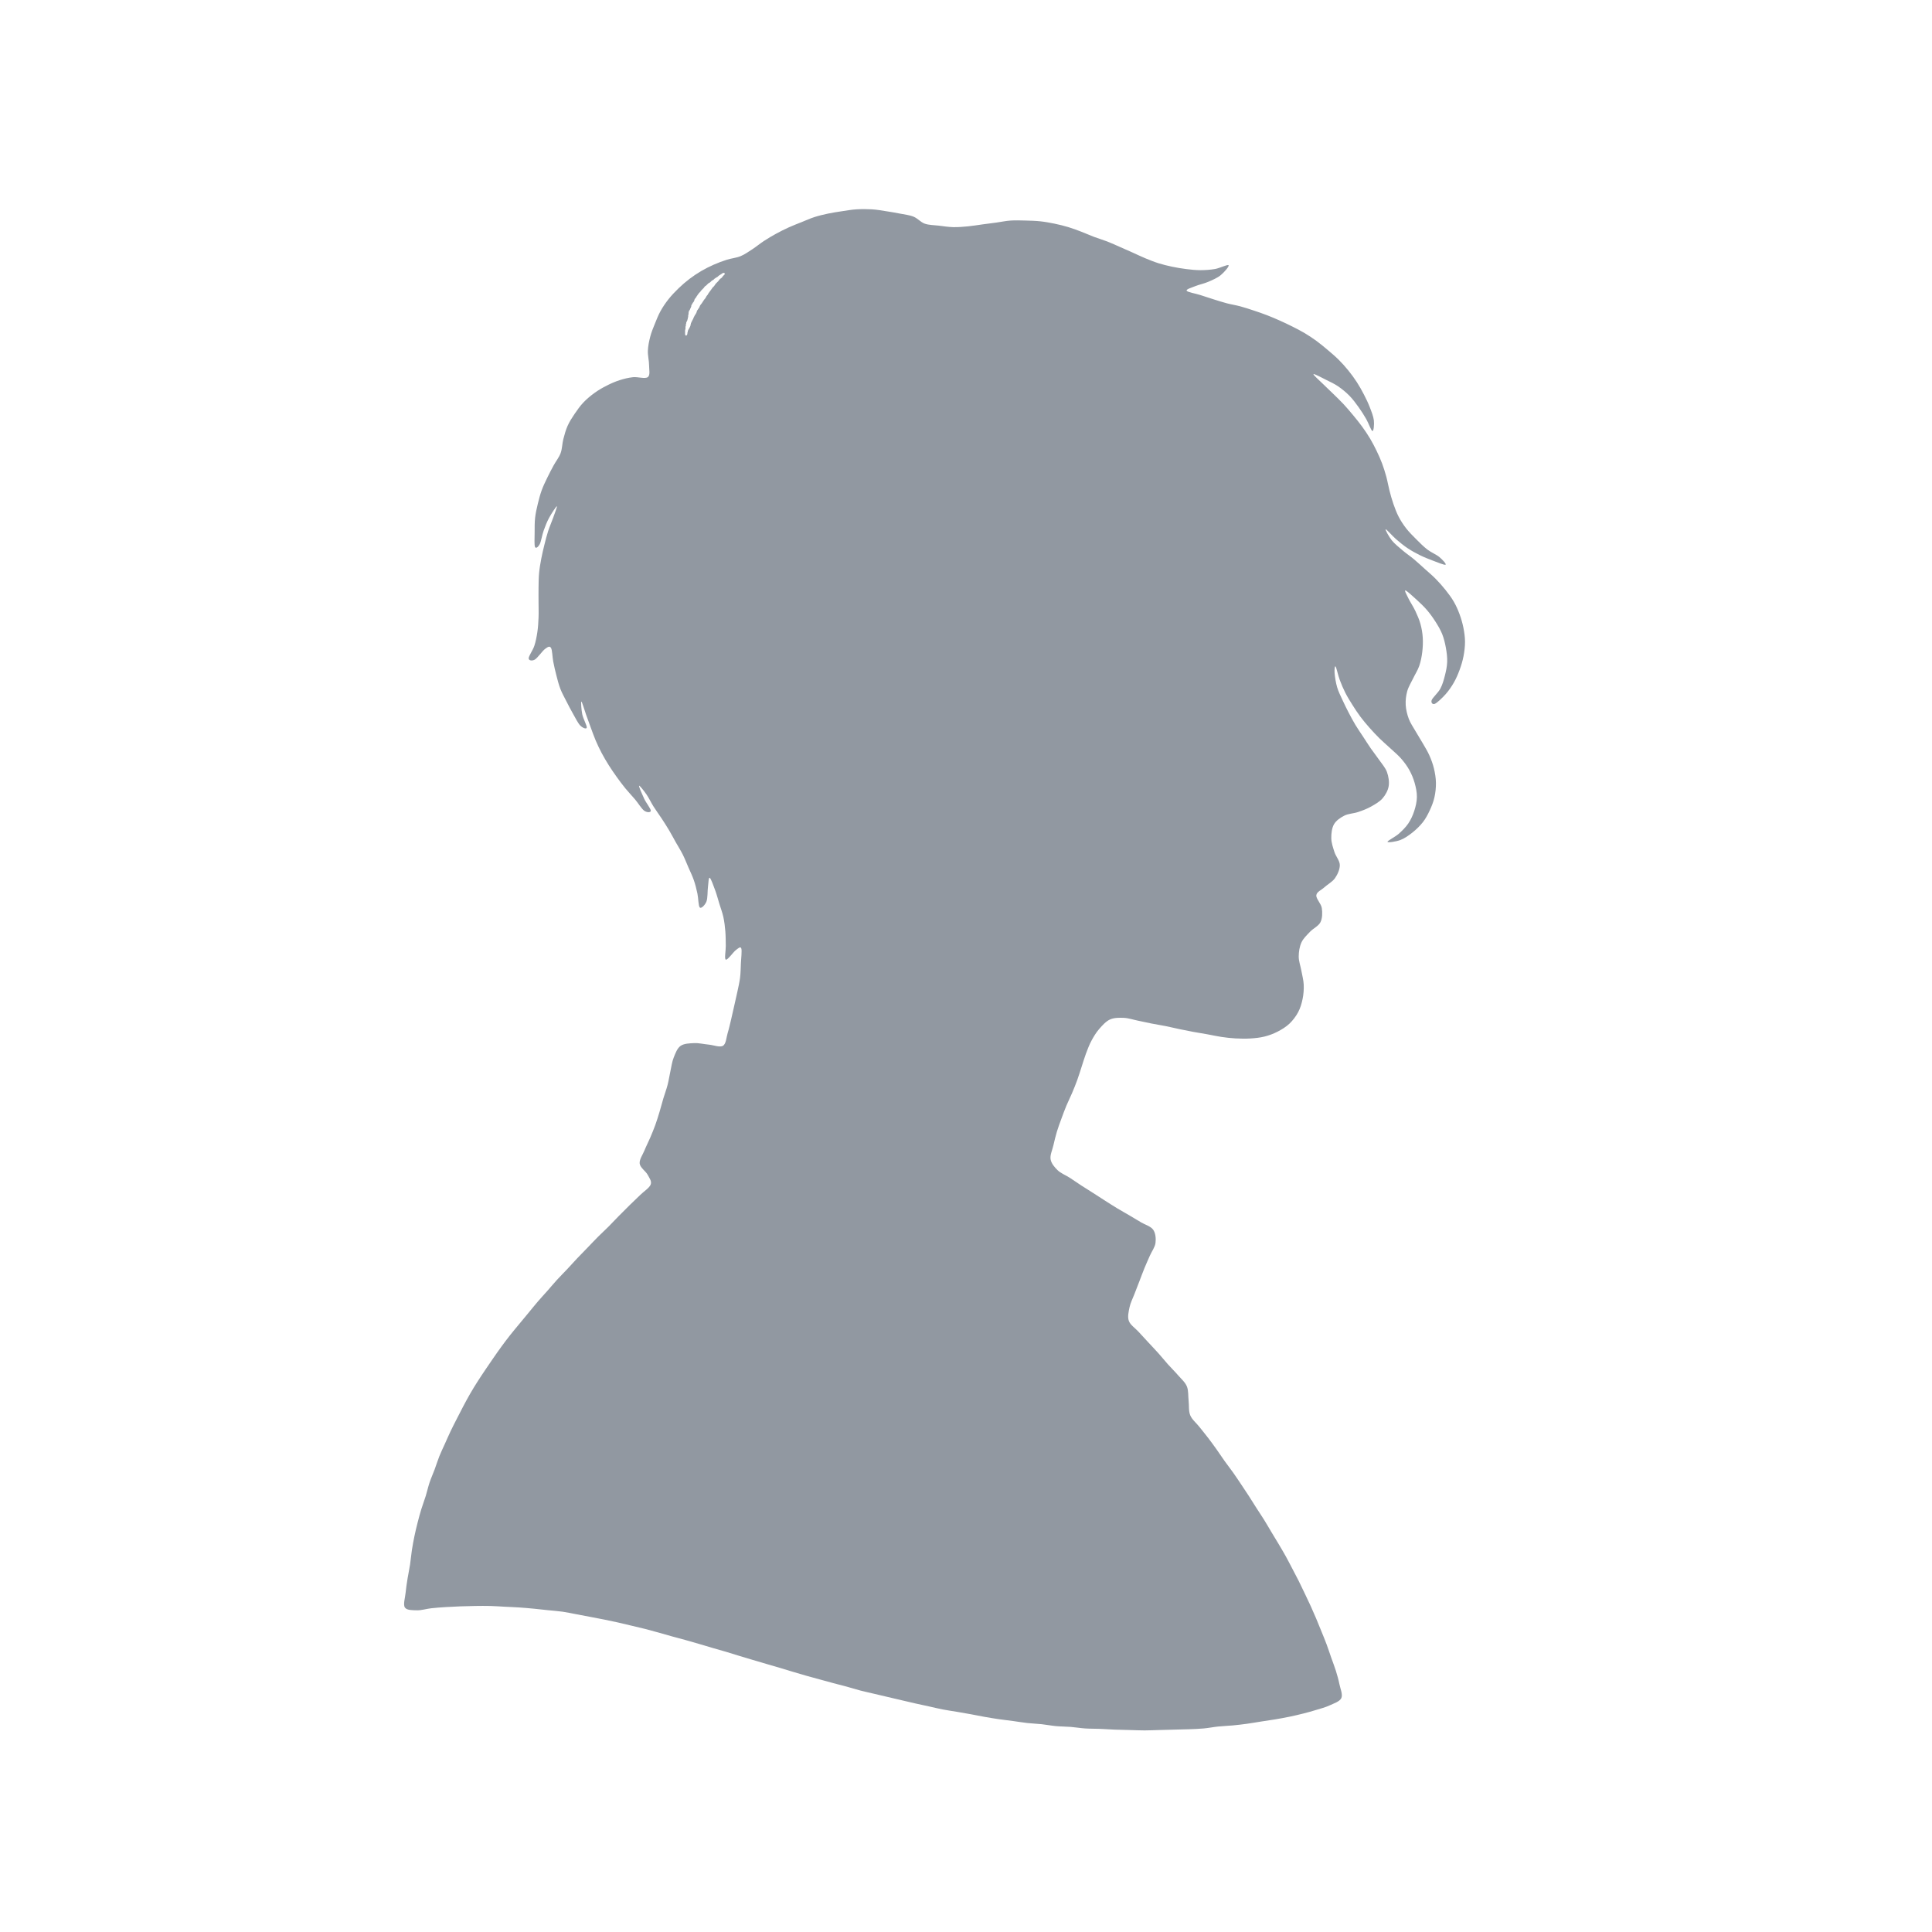
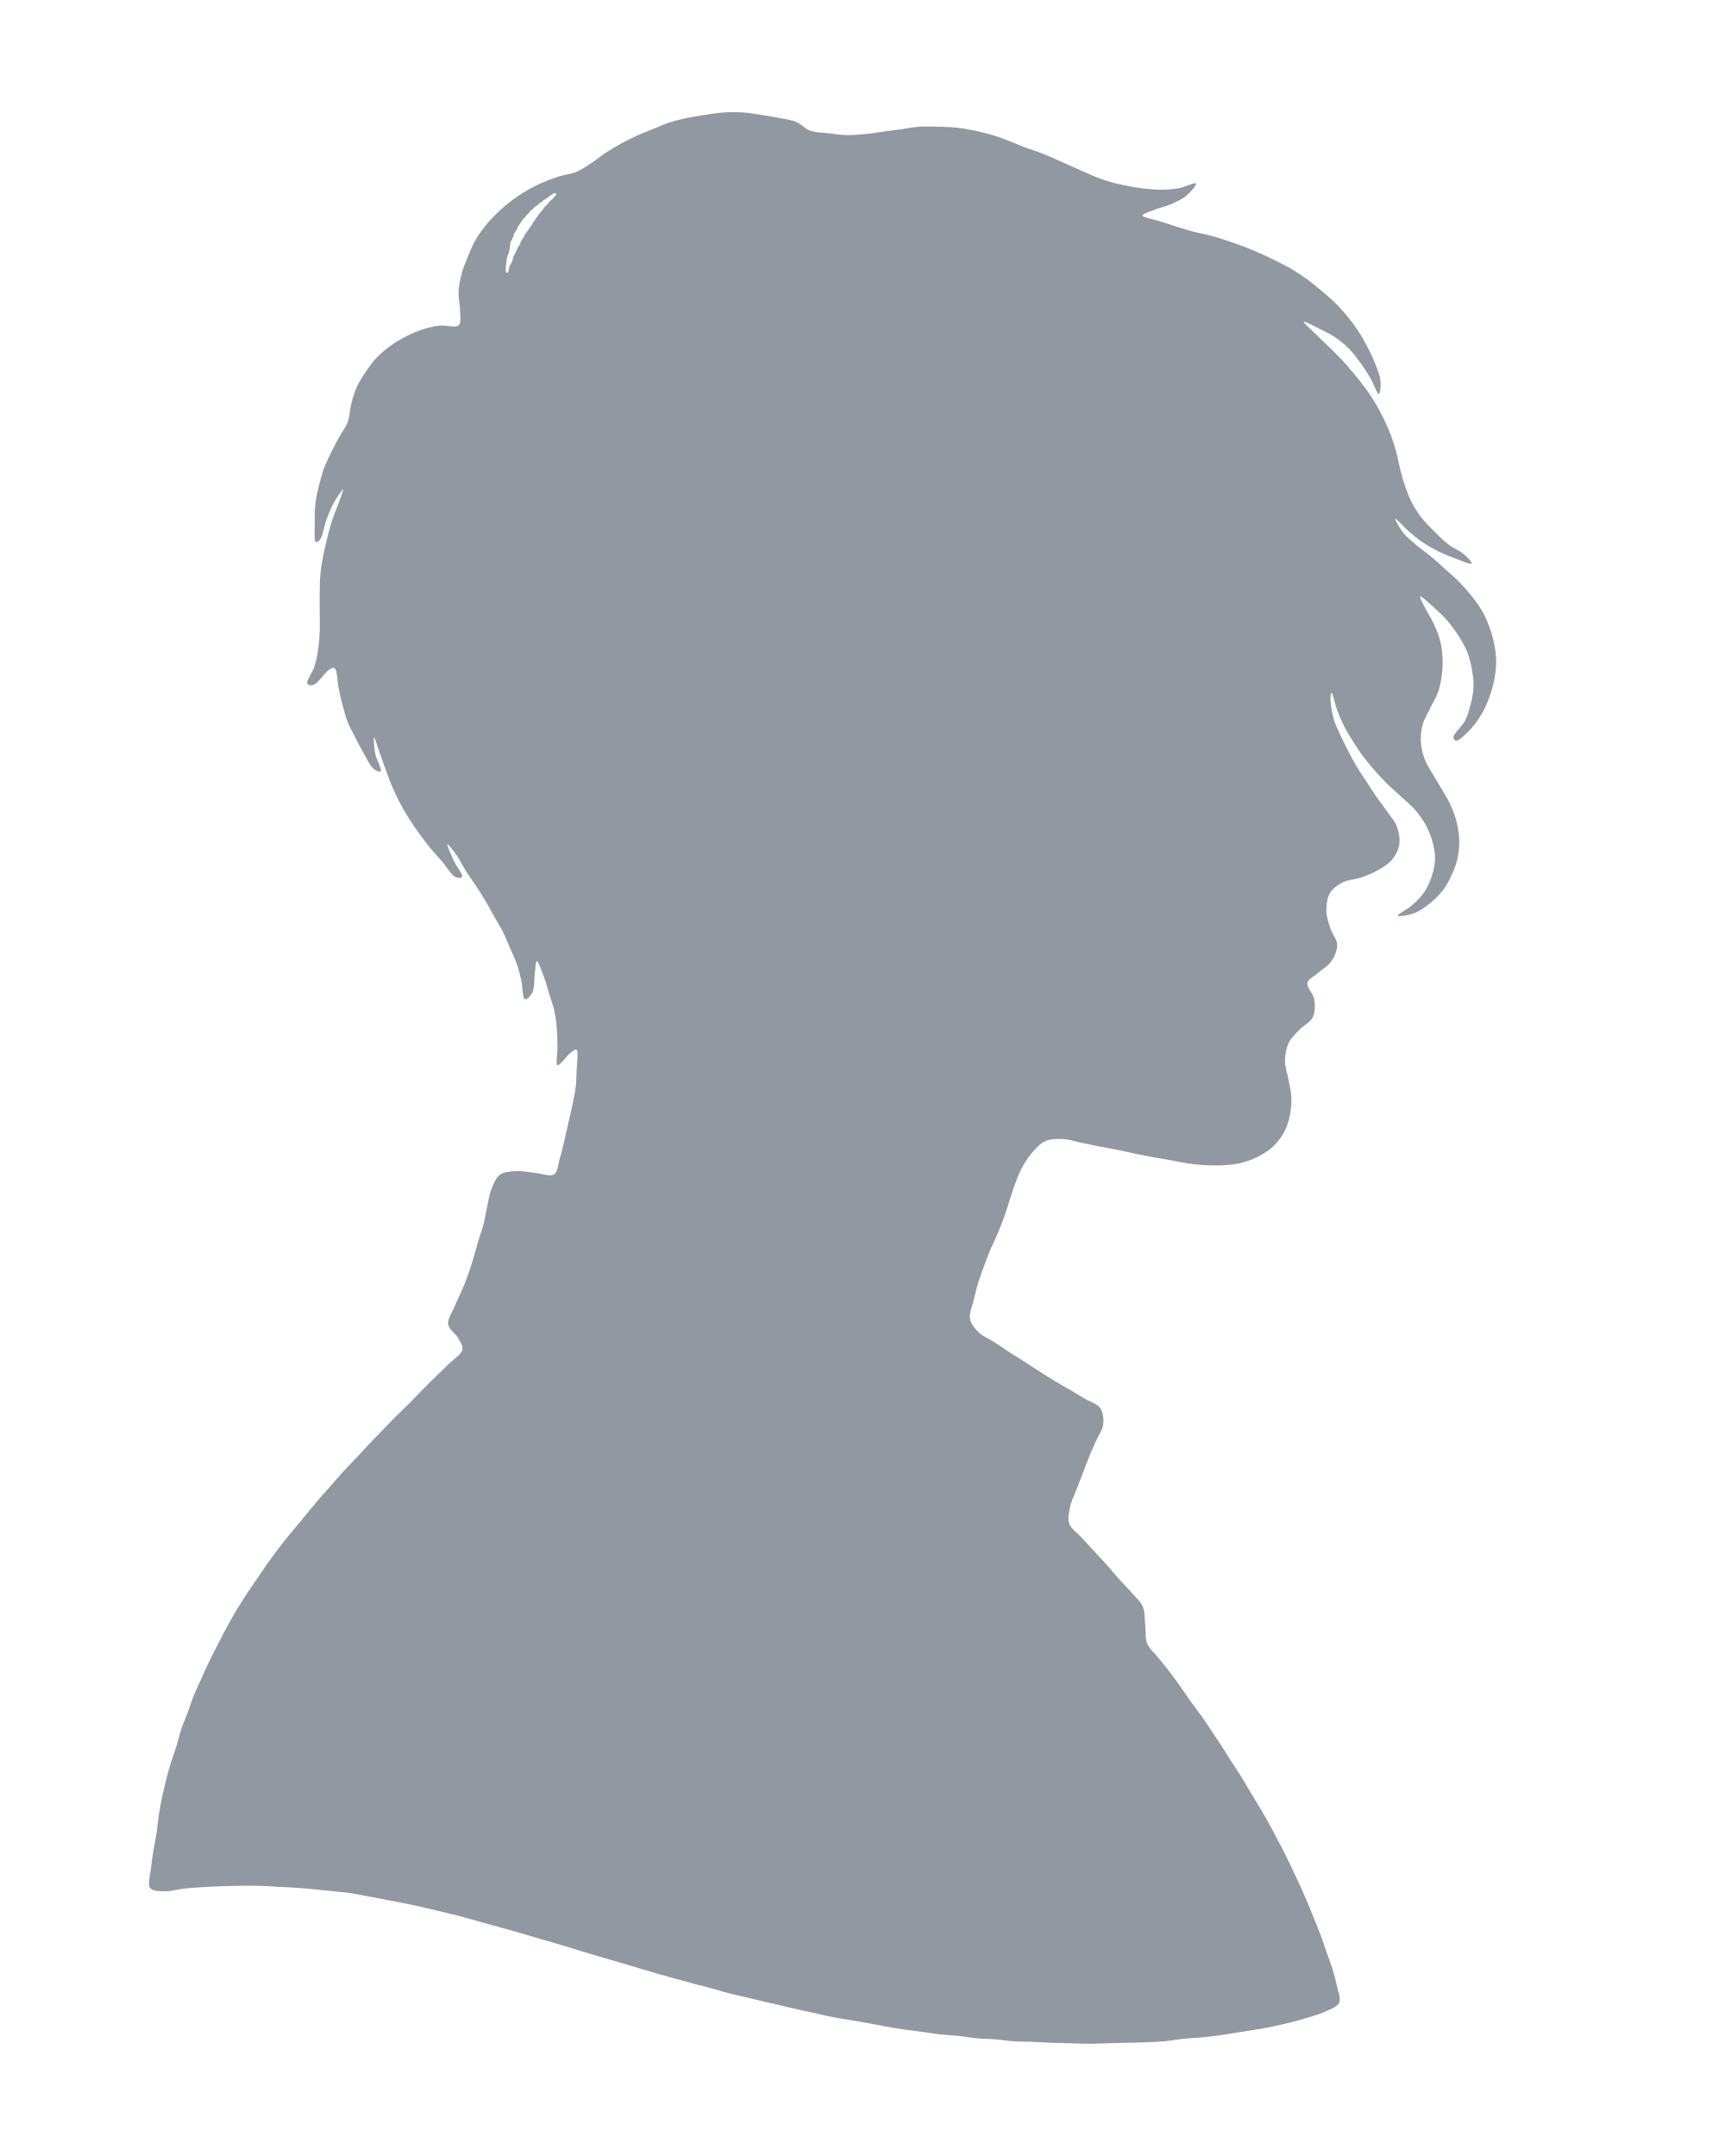
- <svg xmlns="http://www.w3.org/2000/svg" width="256" height="256" viewBox="0 0 256 256">
+ <svg xmlns="http://www.w3.org/2000/svg" width="180" height="225" viewBox="38 16 180 225">
  <g transform="translate(256 0) scale(-1 1)">
    <path d="M 140.467,27.738 C 139.817,27.778 139.232,27.886 138.619,27.980 C 138.005,28.073 137.397,28.176 136.786,28.297 C 136.175,28.419 135.507,28.486 134.954,28.709 C 134.400,28.932 134.021,29.438 133.466,29.636 C 132.911,29.834 132.250,29.820 131.623,29.897 C 130.996,29.973 130.349,30.080 129.703,30.096 C 129.056,30.112 128.385,30.053 127.742,29.993 C 127.099,29.933 126.478,29.821 125.845,29.737 C 125.212,29.652 124.569,29.572 123.945,29.487 C 123.321,29.401 122.743,29.268 122.102,29.225 C 121.461,29.181 120.760,29.206 120.099,29.223 C 119.439,29.240 118.778,29.258 118.139,29.327 C 117.500,29.396 116.879,29.510 116.264,29.637 C 115.649,29.764 115.035,29.915 114.449,30.091 C 113.863,30.267 113.316,30.476 112.746,30.693 C 112.177,30.909 111.609,31.170 111.031,31.388 C 110.454,31.606 109.856,31.776 109.281,32.000 C 108.706,32.224 108.139,32.488 107.581,32.731 C 107.023,32.975 106.487,33.212 105.931,33.461 C 105.375,33.709 104.813,33.985 104.243,34.221 C 103.672,34.456 103.101,34.689 102.510,34.875 C 101.920,35.061 101.313,35.208 100.699,35.337 C 100.084,35.467 99.453,35.574 98.825,35.651 C 98.198,35.728 97.572,35.799 96.934,35.798 C 96.296,35.796 95.616,35.751 94.995,35.643 C 94.375,35.534 93.335,35.008 93.211,35.144 C 93.087,35.281 93.805,36.097 94.251,36.463 C 94.698,36.829 95.332,37.098 95.892,37.340 C 96.451,37.581 97.128,37.715 97.607,37.911 C 98.085,38.108 98.864,38.326 98.762,38.521 C 98.659,38.716 97.580,38.893 96.991,39.082 C 96.401,39.270 95.815,39.468 95.224,39.653 C 94.633,39.837 94.037,40.031 93.442,40.188 C 92.848,40.344 92.250,40.431 91.657,40.591 C 91.064,40.750 90.470,40.949 89.883,41.143 C 89.296,41.338 88.710,41.537 88.135,41.759 C 87.559,41.981 86.984,42.227 86.428,42.475 C 85.872,42.724 85.342,42.974 84.796,43.248 C 84.251,43.523 83.690,43.803 83.155,44.121 C 82.619,44.440 82.095,44.786 81.582,45.160 C 81.069,45.534 80.572,45.947 80.078,46.366 C 79.583,46.784 79.072,47.216 78.615,47.671 C 78.158,48.125 77.736,48.599 77.336,49.093 C 76.935,49.586 76.556,50.105 76.215,50.632 C 75.873,51.158 75.571,51.700 75.286,52.250 C 75.002,52.800 74.729,53.355 74.507,53.931 C 74.285,54.507 74.016,55.175 73.955,55.706 C 73.895,56.236 73.975,57.146 74.144,57.115 C 74.313,57.084 74.664,56.049 74.972,55.520 C 75.279,54.990 75.617,54.452 75.988,53.938 C 76.359,53.423 76.747,52.891 77.197,52.435 C 77.646,51.978 78.170,51.549 78.684,51.198 C 79.197,50.848 79.731,50.604 80.277,50.333 C 80.823,50.062 81.878,49.491 81.957,49.574 C 82.035,49.656 81.188,50.390 80.748,50.829 C 80.308,51.269 79.778,51.756 79.316,52.209 C 78.855,52.661 78.415,53.078 77.979,53.546 C 77.543,54.015 77.112,54.523 76.701,55.020 C 76.289,55.517 75.882,56.017 75.509,56.530 C 75.137,57.043 74.785,57.565 74.465,58.101 C 74.145,58.636 73.858,59.193 73.592,59.742 C 73.327,60.292 73.086,60.826 72.872,61.396 C 72.658,61.967 72.471,62.565 72.307,63.165 C 72.143,63.765 72.045,64.392 71.888,64.995 C 71.731,65.598 71.570,66.199 71.365,66.782 C 71.160,67.365 70.943,67.951 70.659,68.492 C 70.374,69.034 70.050,69.533 69.660,70.031 C 69.270,70.528 68.782,71.013 68.317,71.478 C 67.852,71.942 67.375,72.427 66.868,72.816 C 66.361,73.205 65.679,73.475 65.277,73.810 C 64.875,74.146 64.307,74.750 64.457,74.827 C 64.607,74.904 65.606,74.484 66.177,74.271 C 66.747,74.058 67.327,73.825 67.882,73.551 C 68.436,73.277 68.980,72.980 69.503,72.628 C 70.025,72.277 70.533,71.859 71.015,71.443 C 71.496,71.026 72.297,70.103 72.392,70.128 C 72.487,70.153 71.961,71.123 71.586,71.591 C 71.211,72.058 70.636,72.512 70.143,72.933 C 69.651,73.354 69.122,73.705 68.630,74.116 C 68.138,74.528 67.665,74.971 67.189,75.401 C 66.713,75.830 66.225,76.234 65.772,76.693 C 65.320,77.153 64.872,77.656 64.472,78.158 C 64.073,78.660 63.687,79.168 63.375,79.707 C 63.062,80.245 62.813,80.809 62.599,81.389 C 62.385,81.968 62.211,82.572 62.090,83.181 C 61.970,83.791 61.880,84.415 61.878,85.045 C 61.877,85.676 61.961,86.346 62.080,86.965 C 62.199,87.583 62.380,88.176 62.592,88.756 C 62.805,89.335 63.046,89.903 63.356,90.443 C 63.666,90.982 64.033,91.522 64.453,91.992 C 64.873,92.461 65.569,93.131 65.876,93.261 C 66.183,93.391 66.416,93.105 66.296,92.772 C 66.176,92.440 65.448,91.809 65.156,91.267 C 64.864,90.725 64.696,90.113 64.544,89.517 C 64.391,88.921 64.262,88.310 64.241,87.691 C 64.220,87.072 64.307,86.418 64.419,85.804 C 64.530,85.189 64.679,84.576 64.909,84.004 C 65.139,83.431 65.461,82.897 65.797,82.368 C 66.133,81.840 66.510,81.314 66.924,80.832 C 67.338,80.349 67.808,79.906 68.283,79.473 C 68.758,79.040 69.592,78.264 69.773,78.235 C 69.955,78.206 69.590,78.849 69.373,79.298 C 69.156,79.748 68.737,80.370 68.473,80.929 C 68.209,81.487 67.955,82.059 67.790,82.649 C 67.624,83.240 67.519,83.846 67.478,84.472 C 67.437,85.098 67.467,85.776 67.544,86.404 C 67.622,87.032 67.742,87.658 67.945,88.241 C 68.148,88.825 68.496,89.349 68.762,89.907 C 69.027,90.464 69.374,91.004 69.536,91.589 C 69.699,92.174 69.771,92.805 69.737,93.415 C 69.702,94.025 69.545,94.671 69.329,95.249 C 69.112,95.827 68.746,96.343 68.437,96.883 C 68.128,97.423 67.782,97.956 67.477,98.489 C 67.172,99.022 66.853,99.523 66.606,100.080 C 66.359,100.637 66.140,101.222 65.994,101.830 C 65.848,102.437 65.741,103.088 65.730,103.724 C 65.720,104.360 65.791,105.034 65.929,105.645 C 66.066,106.256 66.297,106.837 66.555,107.389 C 66.813,107.941 67.091,108.470 67.475,108.960 C 67.860,109.450 68.366,109.937 68.863,110.329 C 69.360,110.721 69.912,111.109 70.459,111.312 C 71.006,111.516 72.111,111.687 72.146,111.550 C 72.182,111.413 71.130,110.895 70.672,110.491 C 70.215,110.087 69.747,109.632 69.402,109.126 C 69.058,108.620 68.796,108.041 68.604,107.453 C 68.413,106.866 68.262,106.223 68.254,105.601 C 68.246,104.979 68.388,104.321 68.557,103.723 C 68.726,103.125 68.970,102.550 69.268,102.014 C 69.567,101.479 69.933,100.986 70.350,100.510 C 70.766,100.034 71.294,99.602 71.768,99.158 C 72.243,98.714 72.736,98.304 73.199,97.848 C 73.662,97.391 74.121,96.900 74.545,96.419 C 74.969,95.938 75.367,95.467 75.743,94.963 C 76.119,94.460 76.467,93.927 76.800,93.398 C 77.134,92.868 77.464,92.337 77.743,91.785 C 78.023,91.233 78.264,90.664 78.478,90.086 C 78.692,89.508 78.914,88.464 79.027,88.316 C 79.141,88.168 79.192,88.740 79.158,89.197 C 79.124,89.655 78.999,90.467 78.824,91.062 C 78.649,91.658 78.363,92.207 78.108,92.769 C 77.852,93.331 77.578,93.885 77.292,94.434 C 77.006,94.984 76.711,95.538 76.394,96.065 C 76.077,96.593 75.729,97.083 75.390,97.602 C 75.050,98.120 74.715,98.657 74.356,99.176 C 73.997,99.696 73.591,100.195 73.235,100.716 C 72.880,101.236 72.428,101.723 72.221,102.299 C 72.014,102.874 71.896,103.587 71.993,104.168 C 72.090,104.749 72.411,105.332 72.803,105.785 C 73.195,106.237 73.805,106.582 74.346,106.885 C 74.888,107.187 75.468,107.402 76.053,107.600 C 76.639,107.798 77.330,107.804 77.861,108.073 C 78.391,108.342 78.947,108.716 79.237,109.216 C 79.526,109.715 79.607,110.456 79.597,111.070 C 79.588,111.684 79.367,112.309 79.179,112.899 C 78.991,113.488 78.482,114.033 78.469,114.608 C 78.456,115.183 78.759,115.856 79.100,116.350 C 79.440,116.844 80.100,117.194 80.514,117.573 C 80.927,117.951 81.522,118.161 81.579,118.620 C 81.636,119.078 80.945,119.727 80.854,120.323 C 80.763,120.918 80.770,121.668 81.030,122.192 C 81.291,122.716 81.997,123.017 82.419,123.467 C 82.840,123.916 83.308,124.343 83.557,124.890 C 83.806,125.436 83.912,126.126 83.913,126.745 C 83.915,127.365 83.677,127.983 83.566,128.605 C 83.456,129.227 83.278,129.848 83.250,130.475 C 83.222,131.101 83.274,131.756 83.398,132.364 C 83.521,132.972 83.699,133.576 83.990,134.122 C 84.281,134.669 84.692,135.213 85.146,135.643 C 85.599,136.072 86.162,136.414 86.712,136.698 C 87.262,136.983 87.849,137.197 88.446,137.348 C 89.043,137.498 89.651,137.561 90.293,137.602 C 90.934,137.643 91.647,137.629 92.293,137.595 C 92.939,137.560 93.548,137.486 94.171,137.395 C 94.794,137.304 95.409,137.160 96.031,137.048 C 96.652,136.937 97.288,136.839 97.900,136.725 C 98.512,136.612 99.097,136.494 99.703,136.367 C 100.310,136.240 100.924,136.088 101.540,135.965 C 102.157,135.841 102.785,135.746 103.403,135.625 C 104.020,135.504 104.629,135.362 105.245,135.237 C 105.861,135.111 106.484,134.895 107.097,134.871 C 107.710,134.846 108.381,134.843 108.923,135.089 C 109.466,135.335 109.940,135.874 110.351,136.345 C 110.762,136.817 111.094,137.373 111.387,137.920 C 111.680,138.466 111.895,139.053 112.110,139.623 C 112.325,140.194 112.484,140.761 112.675,141.341 C 112.866,141.921 113.046,142.523 113.257,143.103 C 113.468,143.684 113.699,144.256 113.940,144.824 C 114.180,145.392 114.463,145.943 114.700,146.512 C 114.937,147.082 115.151,147.669 115.361,148.242 C 115.570,148.814 115.779,149.361 115.955,149.947 C 116.131,150.534 116.278,151.149 116.418,151.759 C 116.557,152.369 116.885,153.057 116.792,153.607 C 116.699,154.158 116.280,154.654 115.859,155.061 C 115.438,155.469 114.786,155.716 114.266,156.051 C 113.745,156.386 113.256,156.735 112.737,157.073 C 112.218,157.411 111.678,157.741 111.150,158.079 C 110.622,158.416 110.097,158.761 109.569,159.098 C 109.041,159.434 108.514,159.776 107.980,160.098 C 107.446,160.421 106.895,160.723 106.365,161.034 C 105.835,161.346 105.327,161.651 104.800,161.969 C 104.272,162.286 103.518,162.488 103.199,162.942 C 102.881,163.395 102.816,164.115 102.889,164.689 C 102.961,165.262 103.392,165.824 103.636,166.382 C 103.881,166.940 104.124,167.473 104.355,168.036 C 104.586,168.600 104.798,169.188 105.021,169.764 C 105.243,170.339 105.471,170.913 105.690,171.490 C 105.909,172.067 106.212,172.636 106.333,173.227 C 106.455,173.817 106.618,174.493 106.420,175.032 C 106.223,175.570 105.580,175.980 105.148,176.455 C 104.717,176.931 104.275,177.405 103.831,177.884 C 103.388,178.364 102.923,178.844 102.488,179.331 C 102.052,179.818 101.651,180.325 101.218,180.809 C 100.786,181.292 100.309,181.751 99.895,182.233 C 99.481,182.716 98.966,183.142 98.734,183.705 C 98.502,184.267 98.575,184.974 98.501,185.611 C 98.427,186.248 98.523,186.956 98.290,187.527 C 98.057,188.098 97.499,188.535 97.101,189.038 C 96.703,189.541 96.286,190.044 95.903,190.545 C 95.520,191.046 95.168,191.533 94.805,192.042 C 94.442,192.551 94.094,193.083 93.727,193.599 C 93.359,194.114 92.963,194.618 92.598,195.134 C 92.232,195.651 91.881,196.181 91.534,196.697 C 91.188,197.213 90.856,197.709 90.520,198.229 C 90.184,198.749 89.853,199.288 89.516,199.816 C 89.178,200.344 88.823,200.865 88.493,201.396 C 88.162,201.927 87.856,202.467 87.534,203.002 C 87.213,203.537 86.880,204.075 86.566,204.604 C 86.252,205.133 85.949,205.641 85.651,206.177 C 85.353,206.713 85.067,207.271 84.779,207.819 C 84.491,208.368 84.199,208.914 83.922,209.467 C 83.644,210.020 83.381,210.579 83.115,211.136 C 82.849,211.694 82.577,212.258 82.325,212.812 C 82.072,213.367 81.838,213.904 81.601,214.464 C 81.363,215.025 81.130,215.605 80.899,216.177 C 80.668,216.749 80.429,217.318 80.214,217.896 C 79.998,218.475 79.810,219.065 79.605,219.648 C 79.401,220.231 79.169,220.811 78.988,221.395 C 78.808,221.980 78.642,222.553 78.522,223.154 C 78.402,223.756 78.050,224.536 78.267,225.006 C 78.484,225.476 79.274,225.714 79.826,225.975 C 80.379,226.235 80.999,226.390 81.583,226.570 C 82.167,226.751 82.736,226.907 83.333,227.058 C 83.929,227.210 84.547,227.352 85.161,227.480 C 85.776,227.607 86.398,227.718 87.022,227.824 C 87.646,227.930 88.278,228.017 88.905,228.114 C 89.532,228.212 90.162,228.325 90.786,228.411 C 91.409,228.497 92.013,228.567 92.648,228.628 C 93.282,228.688 93.950,228.707 94.590,228.774 C 95.231,228.840 95.846,228.967 96.489,229.027 C 97.132,229.087 97.791,229.107 98.448,229.133 C 99.105,229.159 99.778,229.167 100.430,229.185 C 101.082,229.202 101.709,229.219 102.361,229.236 C 103.013,229.253 103.682,229.287 104.343,229.287 C 105.003,229.287 105.664,229.254 106.325,229.237 C 106.986,229.220 107.650,229.210 108.307,229.185 C 108.964,229.159 109.619,229.108 110.267,229.082 C 110.916,229.056 111.557,229.073 112.198,229.030 C 112.839,228.987 113.470,228.877 114.116,228.825 C 114.763,228.773 115.433,228.779 116.076,228.719 C 116.719,228.659 117.343,228.534 117.974,228.466 C 118.605,228.398 119.232,228.381 119.862,228.311 C 120.492,228.241 121.123,228.131 121.755,228.046 C 122.388,227.960 123.027,227.891 123.656,227.799 C 124.286,227.708 124.911,227.604 125.533,227.494 C 126.156,227.384 126.777,227.253 127.390,227.141 C 128.003,227.029 128.594,226.927 129.210,226.822 C 129.826,226.717 130.466,226.631 131.084,226.511 C 131.703,226.392 132.307,226.239 132.919,226.105 C 133.532,225.970 134.146,225.843 134.757,225.705 C 135.368,225.567 135.983,225.418 136.584,225.278 C 137.184,225.137 137.762,225.002 138.363,224.861 C 138.964,224.720 139.580,224.575 140.188,224.431 C 140.796,224.288 141.410,224.157 142.013,224.000 C 142.616,223.843 143.205,223.653 143.804,223.489 C 144.404,223.325 145.018,223.174 145.611,223.016 C 146.205,222.857 146.773,222.699 147.365,222.537 C 147.957,222.375 148.566,222.212 149.164,222.043 C 149.761,221.873 150.355,221.696 150.950,221.519 C 151.544,221.342 152.144,221.156 152.731,220.982 C 153.318,220.807 153.884,220.645 154.472,220.473 C 155.060,220.300 155.663,220.124 156.257,219.947 C 156.852,219.771 157.446,219.593 158.039,219.413 C 158.633,219.233 159.221,219.042 159.816,218.866 C 160.411,218.689 161.019,218.524 161.607,218.353 C 162.195,218.182 162.757,218.009 163.345,217.837 C 163.933,217.665 164.536,217.489 165.135,217.322 C 165.734,217.155 166.338,217.001 166.937,216.835 C 167.536,216.669 168.130,216.492 168.729,216.326 C 169.328,216.160 169.935,215.991 170.531,215.839 C 171.127,215.688 171.706,215.557 172.307,215.414 C 172.907,215.272 173.520,215.120 174.131,214.983 C 174.742,214.847 175.357,214.718 175.973,214.594 C 176.590,214.470 177.216,214.353 177.829,214.237 C 178.441,214.120 179.042,214.006 179.647,213.893 C 180.252,213.780 180.844,213.646 181.460,213.558 C 182.076,213.470 182.714,213.430 183.341,213.364 C 183.967,213.299 184.585,213.225 185.220,213.164 C 185.856,213.103 186.513,213.043 187.153,212.999 C 187.794,212.956 188.420,212.935 189.065,212.902 C 189.710,212.869 190.365,212.817 191.026,212.800 C 191.687,212.782 192.365,212.791 193.029,212.799 C 193.693,212.808 194.354,212.826 195.011,212.851 C 195.668,212.876 196.332,212.907 196.974,212.949 C 197.615,212.991 198.232,213.033 198.862,213.103 C 199.492,213.174 200.171,213.390 200.753,213.373 C 201.335,213.356 202.103,213.387 202.353,212.999 C 202.604,212.610 202.314,211.684 202.254,211.042 C 202.194,210.400 202.091,209.765 201.993,209.146 C 201.896,208.528 201.762,207.949 201.668,207.329 C 201.573,206.709 201.523,206.054 201.427,205.426 C 201.330,204.798 201.216,204.178 201.089,203.563 C 200.961,202.948 200.813,202.333 200.661,201.736 C 200.509,201.140 200.356,200.570 200.177,199.985 C 199.998,199.400 199.771,198.818 199.588,198.226 C 199.405,197.634 199.275,197.020 199.078,196.434 C 198.881,195.847 198.623,195.287 198.408,194.708 C 198.193,194.129 198.012,193.528 197.786,192.962 C 197.560,192.397 197.300,191.871 197.051,191.315 C 196.801,190.759 196.553,190.186 196.288,189.628 C 196.022,189.070 195.736,188.521 195.455,187.969 C 195.175,187.418 194.895,186.866 194.604,186.319 C 194.313,185.771 194.017,185.218 193.710,184.686 C 193.403,184.154 193.093,183.649 192.762,183.127 C 192.431,182.604 192.076,182.075 191.725,181.553 C 191.375,181.030 191.019,180.509 190.659,179.991 C 190.299,179.472 189.940,178.953 189.565,178.441 C 189.190,177.928 188.801,177.413 188.410,176.916 C 188.018,176.419 187.621,175.950 187.216,175.459 C 186.811,174.967 186.392,174.465 185.980,173.967 C 185.569,173.470 185.169,172.968 184.746,172.475 C 184.323,171.983 183.867,171.495 183.441,171.012 C 183.015,170.530 182.624,170.053 182.190,169.579 C 181.756,169.104 181.285,168.639 180.839,168.165 C 180.394,167.691 179.969,167.210 179.518,166.734 C 179.068,166.258 178.597,165.784 178.136,165.308 C 177.676,164.832 177.217,164.340 176.755,163.877 C 176.293,163.414 175.822,162.988 175.363,162.529 C 174.904,162.069 174.465,161.593 174.002,161.122 C 173.539,160.652 173.060,160.172 172.586,159.706 C 172.111,159.240 171.622,158.785 171.154,158.326 C 170.686,157.867 169.942,157.396 169.780,156.952 C 169.618,156.508 169.939,156.123 170.182,155.662 C 170.425,155.202 171.166,154.726 171.238,154.190 C 171.309,153.654 170.842,153.019 170.610,152.447 C 170.379,151.875 170.090,151.327 169.848,150.759 C 169.606,150.192 169.367,149.615 169.160,149.041 C 168.953,148.468 168.783,147.905 168.606,147.319 C 168.428,146.733 168.274,146.121 168.097,145.526 C 167.919,144.932 167.697,144.356 167.541,143.753 C 167.385,143.150 167.296,142.510 167.161,141.907 C 167.026,141.304 166.955,140.687 166.731,140.133 C 166.508,139.579 166.272,138.903 165.819,138.584 C 165.365,138.265 164.631,138.246 164.010,138.218 C 163.388,138.191 162.724,138.359 162.089,138.417 C 161.454,138.475 160.617,138.823 160.199,138.567 C 159.781,138.311 159.761,137.466 159.581,136.883 C 159.401,136.300 159.266,135.678 159.120,135.071 C 158.973,134.464 158.842,133.850 158.704,133.240 C 158.566,132.629 158.421,132.022 158.293,131.407 C 158.165,130.792 158.016,130.177 157.938,129.550 C 157.860,128.923 157.854,128.293 157.827,127.645 C 157.800,126.997 157.668,125.956 157.777,125.662 C 157.885,125.368 158.139,125.629 158.480,125.879 C 158.821,126.128 159.596,127.246 159.821,127.157 C 160.046,127.068 159.819,125.968 159.830,125.345 C 159.841,124.721 159.835,124.054 159.888,123.417 C 159.941,122.780 160.016,122.134 160.149,121.521 C 160.282,120.909 160.505,120.333 160.686,119.741 C 160.867,119.148 161.024,118.537 161.236,117.965 C 161.449,117.394 161.800,116.384 161.959,116.313 C 162.119,116.241 162.120,117.012 162.193,117.536 C 162.265,118.060 162.213,119.004 162.392,119.457 C 162.571,119.910 163.068,120.432 163.267,120.253 C 163.467,120.075 163.459,118.989 163.591,118.384 C 163.724,117.780 163.864,117.204 164.063,116.628 C 164.262,116.051 164.541,115.490 164.786,114.924 C 165.031,114.358 165.254,113.782 165.531,113.229 C 165.809,112.677 166.147,112.149 166.452,111.608 C 166.757,111.066 167.048,110.511 167.363,109.982 C 167.678,109.453 168.001,108.953 168.341,108.435 C 168.680,107.916 169.068,107.400 169.402,106.871 C 169.736,106.341 170.024,105.716 170.344,105.258 C 170.664,104.799 171.271,104.023 171.321,104.119 C 171.371,104.215 170.903,105.285 170.644,105.835 C 170.384,106.386 169.766,107.158 169.765,107.423 C 169.763,107.688 170.288,107.675 170.636,107.426 C 170.984,107.176 171.435,106.421 171.852,105.926 C 172.269,105.431 172.738,104.949 173.140,104.456 C 173.542,103.964 173.901,103.479 174.266,102.971 C 174.631,102.463 174.995,101.937 175.328,101.408 C 175.662,100.878 175.979,100.341 176.269,99.794 C 176.559,99.246 176.825,98.689 177.068,98.121 C 177.311,97.554 177.513,96.962 177.726,96.391 C 177.938,95.819 178.136,95.266 178.342,94.694 C 178.548,94.122 178.879,92.966 178.963,92.960 C 179.047,92.954 178.964,94.082 178.846,94.657 C 178.727,95.233 178.208,96.166 178.251,96.414 C 178.295,96.662 178.805,96.449 179.107,96.145 C 179.409,95.841 179.759,95.123 180.064,94.590 C 180.370,94.057 180.657,93.500 180.938,92.948 C 181.218,92.397 181.525,91.856 181.748,91.280 C 181.971,90.705 182.119,90.099 182.276,89.496 C 182.434,88.894 182.573,88.275 182.693,87.665 C 182.812,87.056 182.815,86.119 182.995,85.839 C 183.175,85.559 183.419,85.725 183.774,85.984 C 184.130,86.244 184.768,87.186 185.130,87.395 C 185.492,87.604 185.936,87.537 185.948,87.237 C 185.961,86.937 185.396,86.173 185.204,85.594 C 185.013,85.014 184.892,84.387 184.798,83.759 C 184.703,83.130 184.665,82.478 184.639,81.821 C 184.612,81.164 184.639,80.486 184.639,79.818 C 184.639,79.150 184.651,78.469 184.639,77.815 C 184.627,77.161 184.626,76.527 184.565,75.893 C 184.504,75.259 184.392,74.629 184.275,74.010 C 184.158,73.391 184.012,72.784 183.862,72.178 C 183.711,71.573 183.561,70.967 183.371,70.378 C 183.180,69.789 182.911,69.194 182.718,68.645 C 182.526,68.096 182.129,67.087 182.216,67.083 C 182.304,67.079 182.954,68.081 183.246,68.622 C 183.538,69.162 183.762,69.744 183.968,70.326 C 184.175,70.908 184.297,71.756 184.487,72.114 C 184.677,72.473 184.995,72.733 185.107,72.479 C 185.219,72.224 185.160,71.231 185.158,70.586 C 185.156,69.941 185.166,69.247 185.095,68.608 C 185.025,67.970 184.882,67.361 184.736,66.754 C 184.591,66.146 184.430,65.537 184.223,64.963 C 184.015,64.390 183.755,63.864 183.491,63.315 C 183.227,62.765 182.935,62.209 182.639,61.664 C 182.343,61.119 181.930,60.622 181.716,60.043 C 181.502,59.464 181.511,58.793 181.356,58.189 C 181.201,57.586 181.035,56.978 180.787,56.422 C 180.538,55.865 180.215,55.366 179.867,54.851 C 179.518,54.336 179.139,53.796 178.698,53.332 C 178.257,52.867 177.735,52.434 177.221,52.062 C 176.708,51.690 176.168,51.380 175.617,51.100 C 175.065,50.819 174.494,50.566 173.912,50.380 C 173.330,50.193 172.749,50.048 172.125,49.980 C 171.501,49.913 170.522,50.235 170.167,49.973 C 169.811,49.711 169.995,48.992 169.993,48.408 C 169.991,47.825 170.180,47.106 170.154,46.471 C 170.128,45.837 169.992,45.195 169.837,44.599 C 169.683,44.004 169.455,43.465 169.227,42.900 C 168.999,42.335 168.772,41.753 168.471,41.210 C 168.169,40.667 167.817,40.146 167.418,39.643 C 167.020,39.140 166.542,38.642 166.079,38.194 C 165.616,37.747 165.141,37.338 164.640,36.957 C 164.138,36.575 163.609,36.221 163.072,35.906 C 162.534,35.591 161.980,35.316 161.416,35.067 C 160.851,34.819 160.273,34.601 159.683,34.414 C 159.093,34.227 158.437,34.176 157.874,33.944 C 157.311,33.712 156.824,33.359 156.304,33.022 C 155.785,32.684 155.284,32.262 154.758,31.919 C 154.232,31.576 153.695,31.260 153.151,30.962 C 152.607,30.665 152.053,30.388 151.491,30.133 C 150.929,29.877 150.344,29.657 149.779,29.430 C 149.214,29.203 148.683,28.956 148.101,28.769 C 147.520,28.581 146.904,28.435 146.290,28.305 C 145.676,28.174 145.047,28.080 144.419,27.986 C 143.790,27.892 143.177,27.779 142.518,27.738 C 141.860,27.697 141.117,27.698 140.467,27.738 Z M 159.988,36.212 C 160.001,36.182 160.017,36.169 160.048,36.160 C 160.079,36.151 160.134,36.152 160.172,36.160 C 160.211,36.168 160.245,36.188 160.278,36.209 C 160.312,36.230 160.340,36.263 160.373,36.286 C 160.406,36.308 160.442,36.323 160.475,36.344 C 160.509,36.365 160.546,36.395 160.573,36.414 C 160.600,36.432 160.612,36.439 160.640,36.456 C 160.668,36.474 160.708,36.494 160.741,36.517 C 160.773,36.541 160.803,36.570 160.834,36.597 C 160.865,36.625 160.893,36.659 160.925,36.683 C 160.958,36.706 160.994,36.721 161.028,36.740 C 161.062,36.759 161.104,36.777 161.131,36.796 C 161.159,36.814 161.166,36.830 161.193,36.849 C 161.221,36.868 161.263,36.884 161.295,36.908 C 161.327,36.932 161.356,36.965 161.386,36.994 C 161.416,37.023 161.444,37.057 161.477,37.081 C 161.509,37.105 161.546,37.118 161.580,37.136 C 161.615,37.154 161.657,37.172 161.684,37.191 C 161.711,37.210 161.719,37.226 161.743,37.251 C 161.768,37.275 161.803,37.310 161.833,37.339 C 161.864,37.368 161.892,37.401 161.924,37.425 C 161.957,37.448 161.993,37.462 162.028,37.481 C 162.062,37.499 162.098,37.514 162.130,37.538 C 162.163,37.562 162.196,37.600 162.221,37.624 C 162.246,37.648 162.256,37.659 162.281,37.684 C 162.306,37.708 162.340,37.744 162.370,37.773 C 162.400,37.802 162.429,37.835 162.461,37.859 C 162.493,37.884 162.530,37.895 162.562,37.919 C 162.594,37.944 162.628,37.974 162.652,38.005 C 162.677,38.037 162.690,38.081 162.709,38.108 C 162.728,38.136 162.742,38.144 162.766,38.169 C 162.791,38.194 162.826,38.228 162.855,38.258 C 162.885,38.288 162.915,38.318 162.945,38.348 C 162.975,38.378 163.005,38.407 163.034,38.437 C 163.064,38.467 163.097,38.496 163.121,38.528 C 163.145,38.560 163.159,38.603 163.179,38.630 C 163.198,38.657 163.213,38.665 163.237,38.690 C 163.262,38.715 163.296,38.750 163.326,38.780 C 163.355,38.810 163.389,38.838 163.414,38.870 C 163.439,38.902 163.454,38.938 163.477,38.970 C 163.501,39.002 163.532,39.032 163.555,39.064 C 163.577,39.097 163.594,39.139 163.613,39.167 C 163.632,39.194 163.648,39.201 163.667,39.229 C 163.685,39.256 163.705,39.297 163.725,39.331 C 163.745,39.365 163.762,39.400 163.786,39.432 C 163.809,39.465 163.840,39.494 163.866,39.526 C 163.891,39.557 163.918,39.588 163.938,39.622 C 163.958,39.656 163.979,39.697 163.988,39.728 C 163.998,39.759 163.986,39.778 163.996,39.809 C 164.006,39.840 164.031,39.879 164.049,39.913 C 164.067,39.948 164.080,39.985 164.104,40.017 C 164.127,40.050 164.165,40.076 164.189,40.108 C 164.214,40.140 164.230,40.176 164.248,40.210 C 164.266,40.245 164.283,40.287 164.300,40.315 C 164.316,40.343 164.332,40.351 164.349,40.379 C 164.366,40.407 164.390,40.446 164.399,40.485 C 164.408,40.523 164.395,40.571 164.404,40.609 C 164.412,40.648 164.436,40.680 164.452,40.716 C 164.467,40.752 164.479,40.789 164.496,40.824 C 164.512,40.860 164.536,40.899 164.549,40.929 C 164.562,40.958 164.560,40.973 164.573,41.003 C 164.587,41.032 164.607,41.073 164.629,41.106 C 164.652,41.139 164.691,41.165 164.708,41.200 C 164.725,41.235 164.724,41.278 164.732,41.316 C 164.741,41.355 164.754,41.391 164.759,41.431 C 164.764,41.471 164.761,41.522 164.762,41.557 C 164.763,41.592 164.755,41.609 164.763,41.641 C 164.770,41.673 164.800,41.709 164.808,41.748 C 164.817,41.787 164.811,41.831 164.812,41.873 C 164.813,41.915 164.808,41.959 164.815,41.998 C 164.822,42.037 164.846,42.070 164.855,42.108 C 164.864,42.147 164.860,42.197 164.867,42.230 C 164.874,42.262 164.887,42.270 164.896,42.302 C 164.904,42.334 164.904,42.383 164.916,42.420 C 164.928,42.457 164.950,42.490 164.967,42.525 C 164.984,42.560 165.001,42.596 165.018,42.631 C 165.035,42.666 165.059,42.698 165.068,42.736 C 165.077,42.775 165.065,42.829 165.072,42.861 C 165.079,42.893 165.103,42.897 165.111,42.929 C 165.119,42.961 165.118,43.011 165.120,43.052 C 165.122,43.093 165.115,43.139 165.123,43.177 C 165.131,43.216 165.160,43.246 165.168,43.285 C 165.176,43.324 165.171,43.368 165.172,43.410 C 165.172,43.452 165.172,43.501 165.172,43.536 C 165.173,43.571 165.168,43.587 165.176,43.619 C 165.184,43.651 165.213,43.688 165.220,43.727 C 165.228,43.766 165.222,43.810 165.223,43.852 C 165.223,43.894 165.223,43.937 165.223,43.979 C 165.223,44.021 165.223,44.063 165.223,44.105 C 165.223,44.147 165.224,44.197 165.223,44.232 C 165.222,44.266 165.228,44.283 165.219,44.314 C 165.211,44.346 165.196,44.392 165.172,44.419 C 165.148,44.446 165.104,44.482 165.073,44.477 C 165.042,44.472 165.010,44.421 164.986,44.390 C 164.962,44.358 164.941,44.324 164.930,44.287 C 164.918,44.250 164.918,44.200 164.915,44.166 C 164.912,44.132 164.921,44.115 164.913,44.083 C 164.905,44.051 164.876,44.014 164.867,43.975 C 164.859,43.937 164.869,43.890 164.860,43.852 C 164.851,43.814 164.829,43.780 164.813,43.745 C 164.796,43.710 164.780,43.674 164.761,43.640 C 164.742,43.606 164.716,43.567 164.698,43.540 C 164.681,43.512 164.673,43.501 164.658,43.472 C 164.642,43.443 164.623,43.402 164.606,43.367 C 164.589,43.332 164.571,43.297 164.555,43.262 C 164.539,43.226 164.517,43.193 164.508,43.155 C 164.499,43.116 164.509,43.070 164.500,43.032 C 164.491,42.993 164.462,42.956 164.454,42.924 C 164.446,42.892 164.460,42.873 164.451,42.841 C 164.442,42.810 164.418,42.771 164.401,42.735 C 164.385,42.700 164.369,42.665 164.352,42.630 C 164.334,42.595 164.316,42.560 164.298,42.525 C 164.280,42.491 164.261,42.456 164.244,42.421 C 164.226,42.387 164.207,42.345 164.191,42.317 C 164.174,42.289 164.159,42.281 164.147,42.251 C 164.134,42.221 164.129,42.174 164.115,42.137 C 164.101,42.101 164.080,42.068 164.062,42.033 C 164.045,41.998 164.027,41.963 164.009,41.928 C 163.992,41.894 163.974,41.859 163.956,41.824 C 163.938,41.789 163.919,41.748 163.900,41.721 C 163.882,41.693 163.863,41.687 163.844,41.660 C 163.826,41.632 163.808,41.591 163.789,41.556 C 163.771,41.521 163.751,41.487 163.734,41.452 C 163.717,41.417 163.696,41.384 163.685,41.346 C 163.674,41.309 163.679,41.265 163.667,41.227 C 163.654,41.190 163.629,41.152 163.611,41.124 C 163.592,41.097 163.576,41.089 163.557,41.062 C 163.538,41.035 163.520,40.993 163.499,40.960 C 163.477,40.927 163.449,40.896 163.426,40.863 C 163.403,40.831 163.381,40.798 163.361,40.764 C 163.341,40.730 163.321,40.696 163.305,40.661 C 163.290,40.625 163.282,40.579 163.269,40.549 C 163.256,40.520 163.244,40.511 163.227,40.482 C 163.210,40.454 163.191,40.413 163.168,40.380 C 163.145,40.348 163.113,40.319 163.087,40.287 C 163.062,40.256 163.038,40.223 163.015,40.191 C 162.991,40.158 162.968,40.126 162.947,40.093 C 162.926,40.059 162.907,40.018 162.888,39.991 C 162.870,39.963 162.853,39.956 162.835,39.928 C 162.816,39.901 162.798,39.859 162.776,39.826 C 162.755,39.793 162.730,39.761 162.707,39.729 C 162.683,39.696 162.661,39.663 162.635,39.632 C 162.609,39.600 162.573,39.573 162.549,39.541 C 162.526,39.508 162.509,39.466 162.493,39.438 C 162.476,39.410 162.466,39.400 162.450,39.371 C 162.434,39.343 162.418,39.300 162.398,39.266 C 162.377,39.233 162.353,39.201 162.327,39.169 C 162.302,39.138 162.268,39.109 162.245,39.077 C 162.221,39.044 162.206,39.009 162.187,38.975 C 162.168,38.940 162.149,38.899 162.130,38.872 C 162.111,38.844 162.094,38.837 162.075,38.810 C 162.056,38.783 162.039,38.741 162.016,38.708 C 161.993,38.675 161.960,38.647 161.937,38.615 C 161.913,38.582 161.901,38.545 161.876,38.513 C 161.851,38.481 161.813,38.455 161.789,38.423 C 161.765,38.391 161.751,38.347 161.732,38.320 C 161.714,38.292 161.696,38.286 161.677,38.258 C 161.659,38.231 161.645,38.187 161.621,38.155 C 161.597,38.123 161.562,38.095 161.532,38.066 C 161.503,38.036 161.472,38.006 161.443,37.976 C 161.414,37.946 161.381,37.917 161.357,37.885 C 161.333,37.853 161.316,37.811 161.297,37.784 C 161.279,37.756 161.263,37.749 161.244,37.721 C 161.225,37.694 161.209,37.652 161.185,37.619 C 161.160,37.587 161.128,37.559 161.099,37.529 C 161.069,37.499 161.039,37.469 161.009,37.439 C 160.979,37.410 160.949,37.380 160.920,37.350 C 160.890,37.320 160.855,37.285 160.831,37.260 C 160.807,37.235 160.794,37.226 160.774,37.199 C 160.755,37.172 160.739,37.130 160.714,37.098 C 160.690,37.066 160.658,37.037 160.628,37.007 C 160.599,36.978 160.570,36.945 160.538,36.921 C 160.506,36.896 160.468,36.885 160.436,36.861 C 160.404,36.836 160.371,36.799 160.347,36.774 C 160.323,36.749 160.312,36.740 160.293,36.712 C 160.274,36.685 160.256,36.643 160.231,36.612 C 160.206,36.580 160.172,36.552 160.143,36.522 C 160.113,36.492 160.082,36.462 160.054,36.432 C 160.025,36.402 159.980,36.378 159.969,36.342 C 159.958,36.305 159.975,36.243 159.988,36.212 Z" fill="#9198a1" fill-rule="evenodd" />
  </g>
</svg>
